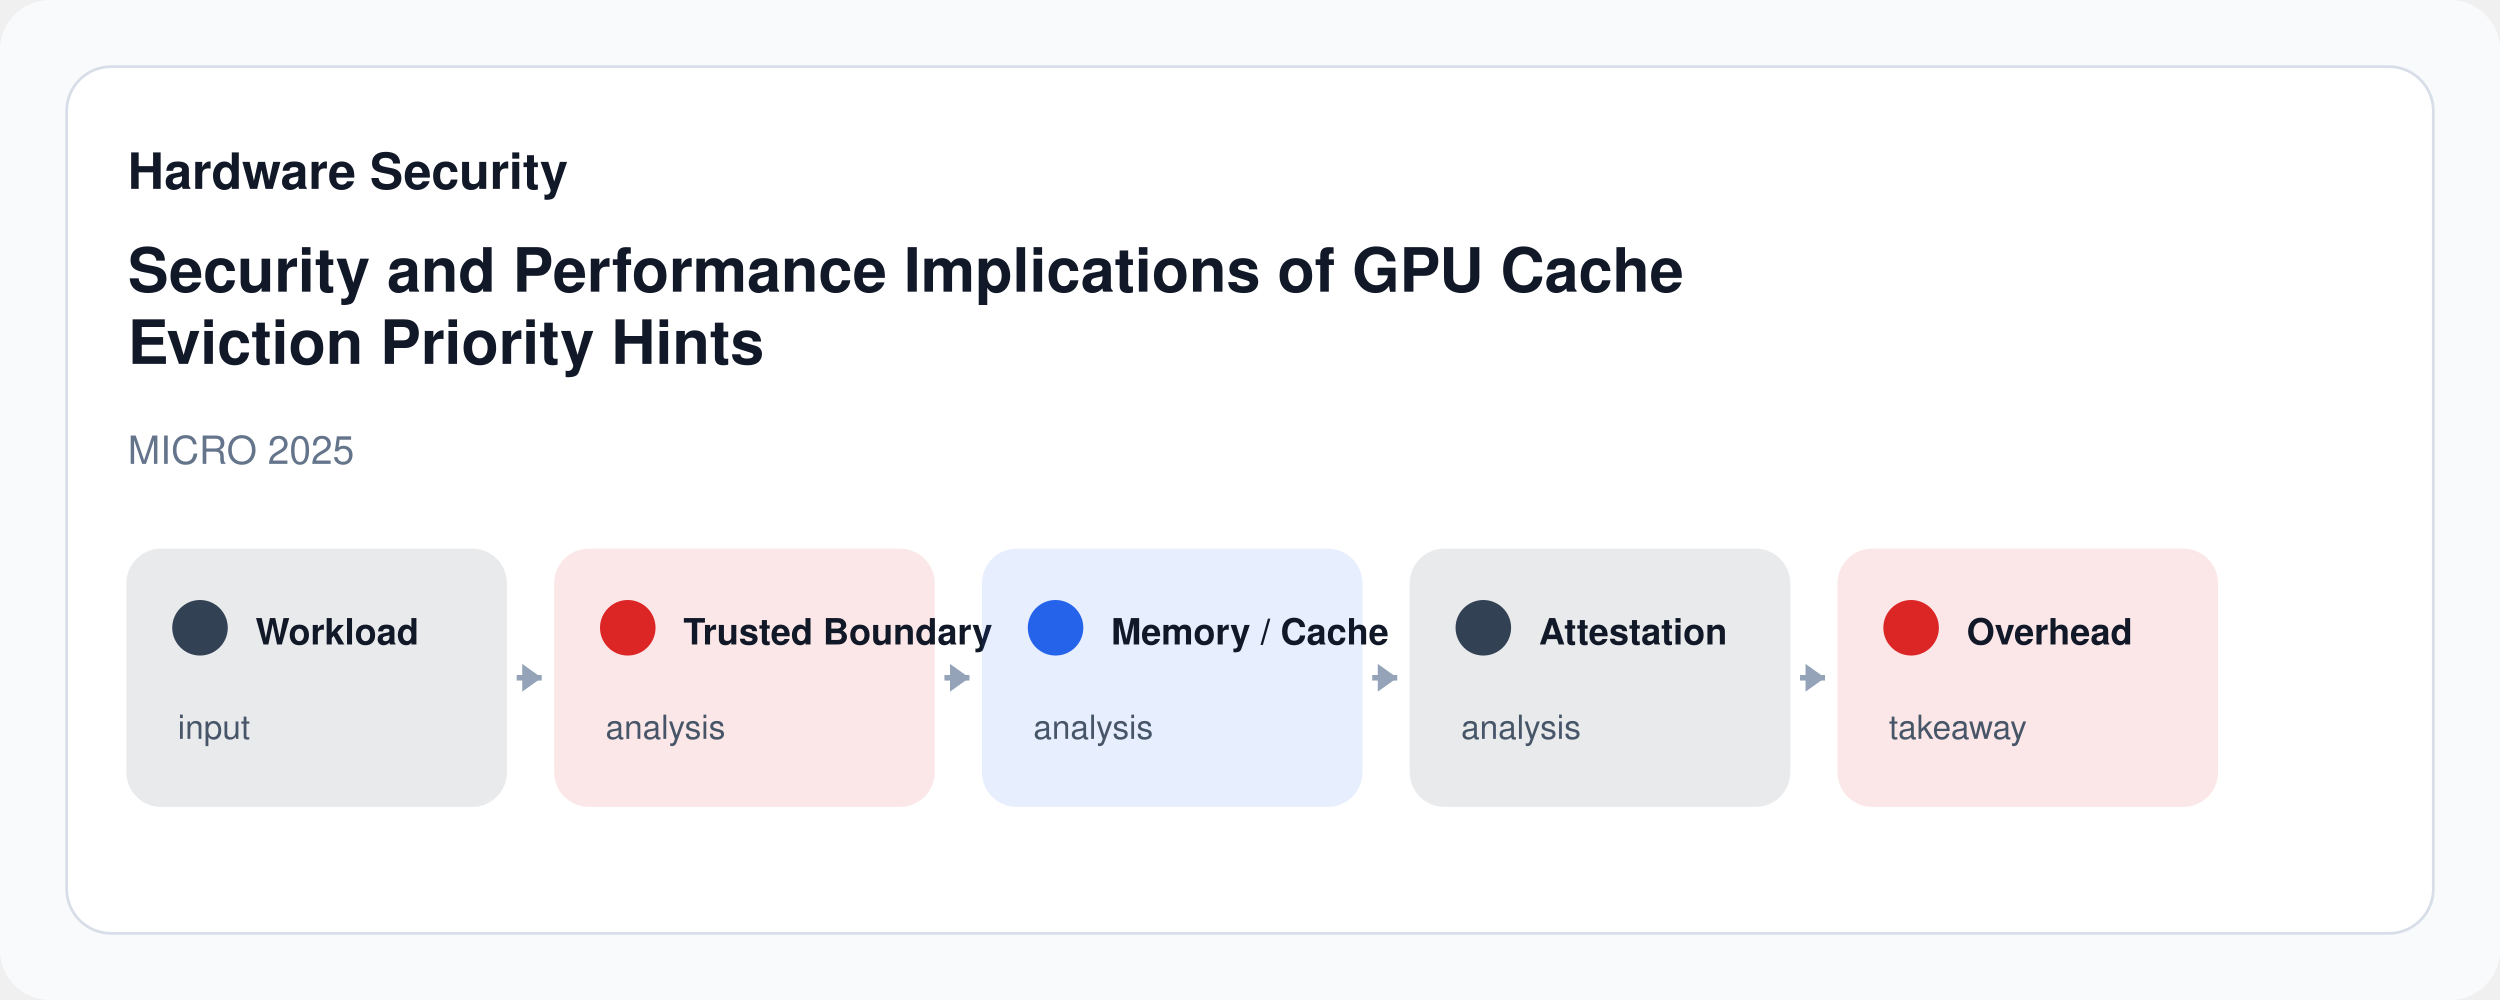
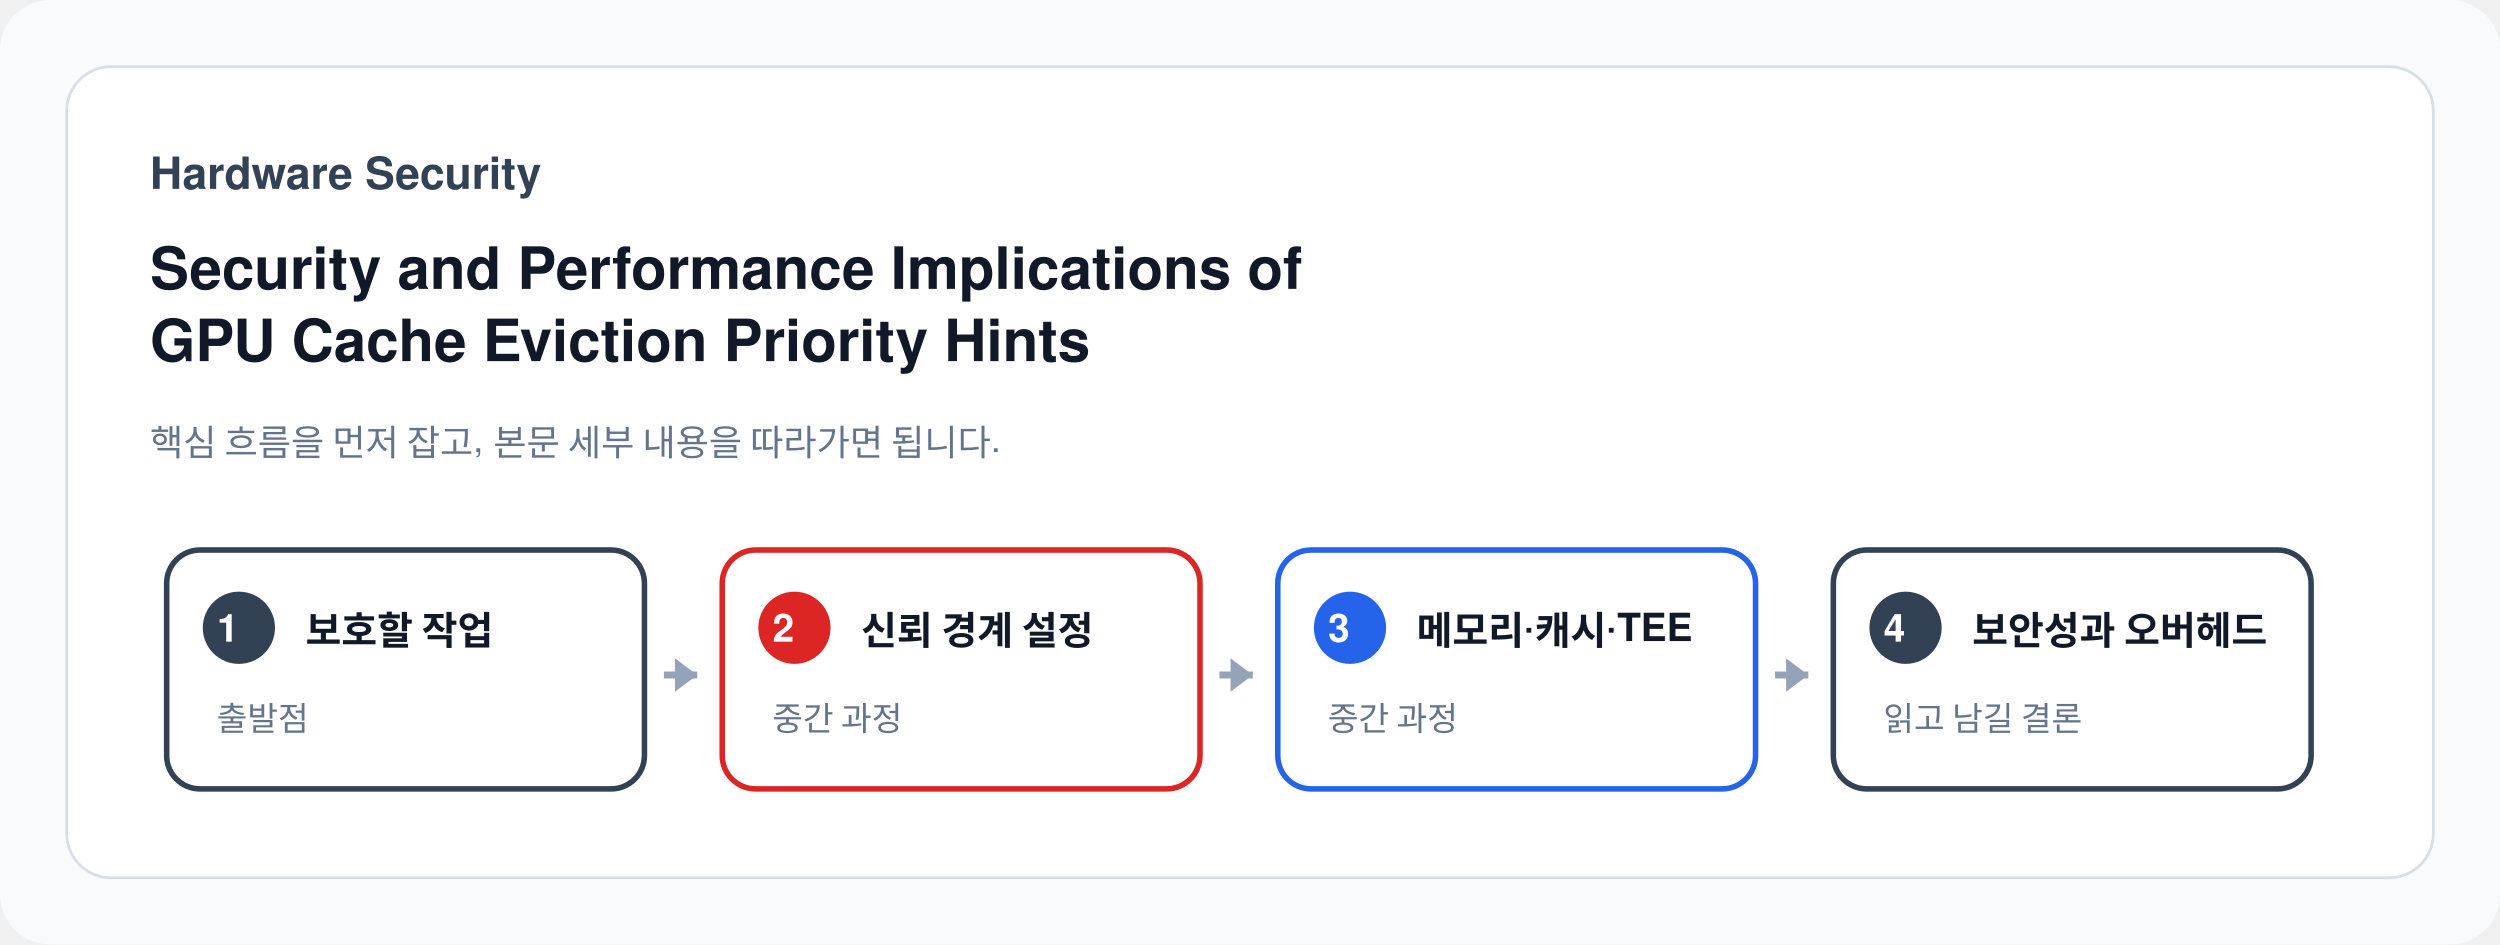
- <svg xmlns="http://www.w3.org/2000/svg" width="900" height="360" viewBox="0 0 900 360" role="img" aria-labelledby="title desc">
-   <rect width="900" height="360" rx="18" fill="#f8fafc" />
-   <rect x="24" y="24" width="852" height="312" rx="16" fill="#ffffff" stroke="#d8dee8" />
-   <text x="46" y="68" font-family="-apple-system, BlinkMacSystemFont, Segoe UI, Helvetica, Arial, sans-serif" font-size="18" font-weight="700" fill="#111827">Hardware Security</text>
-   <text x="46" y="105" font-family="-apple-system, BlinkMacSystemFont, Segoe UI, Helvetica, Arial, sans-serif" font-size="22" font-weight="700" fill="#111827">Security and Performance Implications of GPU Cache</text>
-   <text x="46" y="131" font-family="-apple-system, BlinkMacSystemFont, Segoe UI, Helvetica, Arial, sans-serif" font-size="22" font-weight="700" fill="#111827">Eviction Priority Hints</text>
-   <text x="46" y="167" font-family="-apple-system, BlinkMacSystemFont, Segoe UI, Helvetica, Arial, sans-serif" font-size="14" fill="#64748b">MICRO 2025</text>
-   <rect x="46" y="198" width="136" height="92" rx="12" fill="#334155" opacity="0.11" stroke="#334155" />
-   <circle cx="72" cy="226" r="10" fill="#334155" />
-   <text x="92" y="232" font-family="-apple-system, BlinkMacSystemFont, Segoe UI, Helvetica, Arial, sans-serif" font-size="13" font-weight="700" fill="#111827">Workload</text>
-   <text x="64" y="266" font-family="-apple-system, BlinkMacSystemFont, Segoe UI, Helvetica, Arial, sans-serif" font-size="12" fill="#475569">input</text>
-   <path d="M186 244 H195" stroke="#94a3b8" stroke-width="2" />
-   <path d="M195 244 l-7 -5 v10 z" fill="#94a3b8" />
-   <rect x="200" y="198" width="136" height="92" rx="12" fill="#dc2626" opacity="0.11" stroke="#dc2626" />
-   <circle cx="226" cy="226" r="10" fill="#dc2626" />
-   <text x="246" y="232" font-family="-apple-system, BlinkMacSystemFont, Segoe UI, Helvetica, Arial, sans-serif" font-size="13" font-weight="700" fill="#111827">Trusted Boundary</text>
-   <text x="218" y="266" font-family="-apple-system, BlinkMacSystemFont, Segoe UI, Helvetica, Arial, sans-serif" font-size="12" fill="#475569">analysis</text>
-   <path d="M340 244 H349" stroke="#94a3b8" stroke-width="2" />
-   <path d="M349 244 l-7 -5 v10 z" fill="#94a3b8" />
-   <rect x="354" y="198" width="136" height="92" rx="12" fill="#2563eb" opacity="0.11" stroke="#2563eb" />
-   <circle cx="380" cy="226" r="10" fill="#2563eb" />
-   <text x="400" y="232" font-family="-apple-system, BlinkMacSystemFont, Segoe UI, Helvetica, Arial, sans-serif" font-size="13" font-weight="700" fill="#111827">Memory / Cache</text>
-   <text x="372" y="266" font-family="-apple-system, BlinkMacSystemFont, Segoe UI, Helvetica, Arial, sans-serif" font-size="12" fill="#475569">analysis</text>
-   <path d="M494 244 H503" stroke="#94a3b8" stroke-width="2" />
-   <path d="M503 244 l-7 -5 v10 z" fill="#94a3b8" />
-   <rect x="508" y="198" width="136" height="92" rx="12" fill="#334155" opacity="0.11" stroke="#334155" />
-   <circle cx="534" cy="226" r="10" fill="#334155" />
-   <text x="554" y="232" font-family="-apple-system, BlinkMacSystemFont, Segoe UI, Helvetica, Arial, sans-serif" font-size="13" font-weight="700" fill="#111827">Attestation</text>
-   <text x="526" y="266" font-family="-apple-system, BlinkMacSystemFont, Segoe UI, Helvetica, Arial, sans-serif" font-size="12" fill="#475569">analysis</text>
-   <path d="M648 244 H657" stroke="#94a3b8" stroke-width="2" />
-   <path d="M657 244 l-7 -5 v10 z" fill="#94a3b8" />
-   <rect x="662" y="198" width="136" height="92" rx="12" fill="#dc2626" opacity="0.11" stroke="#dc2626" />
-   <circle cx="688" cy="226" r="10" fill="#dc2626" />
-   <text x="708" y="232" font-family="-apple-system, BlinkMacSystemFont, Segoe UI, Helvetica, Arial, sans-serif" font-size="13" font-weight="700" fill="#111827">Overhead</text>
-   <text x="680" y="266" font-family="-apple-system, BlinkMacSystemFont, Segoe UI, Helvetica, Arial, sans-serif" font-size="12" fill="#475569">takeaway</text>
+ <svg xmlns="http://www.w3.org/2000/svg" width="900" height="340" viewBox="0 0 900 340" role="img" aria-labelledby="title desc">
+   <rect width="900" height="340" rx="18" fill="#f8fafc" />
+   <rect x="24" y="24" width="852" height="292" rx="16" fill="#ffffff" stroke="#d8dee8" />
+   <text x="54" y="68" font-family="-apple-system, BlinkMacSystemFont, Segoe UI, Apple SD Gothic Neo, Noto Sans KR, Helvetica, Arial, sans-serif" font-size="16" font-weight="700" fill="#334155">Hardware Security</text>
+   <text x="54" y="104" font-family="-apple-system, BlinkMacSystemFont, Segoe UI, Apple SD Gothic Neo, Noto Sans KR, Helvetica, Arial, sans-serif" font-size="21" font-weight="700" fill="#111827">Security and Performance Implications of</text>
+   <text x="54" y="130" font-family="-apple-system, BlinkMacSystemFont, Segoe UI, Apple SD Gothic Neo, Noto Sans KR, Helvetica, Arial, sans-serif" font-size="21" font-weight="700" fill="#111827">GPU Cache Eviction Priority Hints</text>
+   <text x="54" y="164" font-family="-apple-system, BlinkMacSystemFont, Segoe UI, Apple SD Gothic Neo, Noto Sans KR, Helvetica, Arial, sans-serif" font-size="13" fill="#64748b">핵심 흐름을 먼저 잡고, 본문 세부 내용을 따라가면 됩니다.</text>
+   <rect x="60" y="198" width="172" height="86" rx="12" fill="#ffffff" stroke="#334155" stroke-width="2" />
+   <circle cx="86" cy="226" r="13" fill="#334155" />
+   <text x="82" y="231" text-anchor="middle" font-family="-apple-system, BlinkMacSystemFont, Segoe UI, Helvetica, Arial, sans-serif" font-size="14" font-weight="700" fill="#ffffff">1</text>
+   <text x="110" y="232" font-family="-apple-system, BlinkMacSystemFont, Segoe UI, Apple SD Gothic Neo, Noto Sans KR, Helvetica, Arial, sans-serif" font-size="14" font-weight="700" fill="#111827">보호할 작업</text>
+   <text x="78" y="263" font-family="-apple-system, BlinkMacSystemFont, Segoe UI, Apple SD Gothic Neo, Noto Sans KR, Helvetica, Arial, sans-serif" font-size="12" fill="#64748b">출발점</text>
+   <path d="M239 243 H251" stroke="#94a3b8" stroke-width="2.5" />
+   <path d="M251 243 l-8 -6 v12 z" fill="#94a3b8" />
+   <rect x="260" y="198" width="172" height="86" rx="12" fill="#ffffff" stroke="#dc2626" stroke-width="2" />
+   <circle cx="286" cy="226" r="13" fill="#dc2626" />
+   <text x="282" y="231" text-anchor="middle" font-family="-apple-system, BlinkMacSystemFont, Segoe UI, Helvetica, Arial, sans-serif" font-size="14" font-weight="700" fill="#ffffff">2</text>
+   <text x="310" y="232" font-family="-apple-system, BlinkMacSystemFont, Segoe UI, Apple SD Gothic Neo, Noto Sans KR, Helvetica, Arial, sans-serif" font-size="14" font-weight="700" fill="#111827">신뢰 경계 설정</text>
+   <text x="278" y="263" font-family="-apple-system, BlinkMacSystemFont, Segoe UI, Apple SD Gothic Neo, Noto Sans KR, Helvetica, Arial, sans-serif" font-size="12" fill="#64748b">중간 과정</text>
+   <path d="M439 243 H451" stroke="#94a3b8" stroke-width="2.5" />
+   <path d="M451 243 l-8 -6 v12 z" fill="#94a3b8" />
+   <rect x="460" y="198" width="172" height="86" rx="12" fill="#ffffff" stroke="#2563eb" stroke-width="2" />
+   <circle cx="486" cy="226" r="13" fill="#2563eb" />
+   <text x="482" y="231" text-anchor="middle" font-family="-apple-system, BlinkMacSystemFont, Segoe UI, Helvetica, Arial, sans-serif" font-size="14" font-weight="700" fill="#ffffff">3</text>
+   <text x="510" y="232" font-family="-apple-system, BlinkMacSystemFont, Segoe UI, Apple SD Gothic Neo, Noto Sans KR, Helvetica, Arial, sans-serif" font-size="14" font-weight="700" fill="#111827">메모리·캐시·TEE</text>
+   <text x="478" y="263" font-family="-apple-system, BlinkMacSystemFont, Segoe UI, Apple SD Gothic Neo, Noto Sans KR, Helvetica, Arial, sans-serif" font-size="12" fill="#64748b">중간 과정</text>
+   <path d="M639 243 H651" stroke="#94a3b8" stroke-width="2.5" />
+   <path d="M651 243 l-8 -6 v12 z" fill="#94a3b8" />
+   <rect x="660" y="198" width="172" height="86" rx="12" fill="#ffffff" stroke="#334155" stroke-width="2" />
+   <circle cx="686" cy="226" r="13" fill="#334155" />
+   <text x="682" y="231" text-anchor="middle" font-family="-apple-system, BlinkMacSystemFont, Segoe UI, Helvetica, Arial, sans-serif" font-size="14" font-weight="700" fill="#ffffff">4</text>
+   <text x="710" y="232" font-family="-apple-system, BlinkMacSystemFont, Segoe UI, Apple SD Gothic Neo, Noto Sans KR, Helvetica, Arial, sans-serif" font-size="14" font-weight="700" fill="#111827">보안성과 오버헤드</text>
+   <text x="678" y="263" font-family="-apple-system, BlinkMacSystemFont, Segoe UI, Apple SD Gothic Neo, Noto Sans KR, Helvetica, Arial, sans-serif" font-size="12" fill="#64748b">읽고 남길 결론</text>
</svg>
